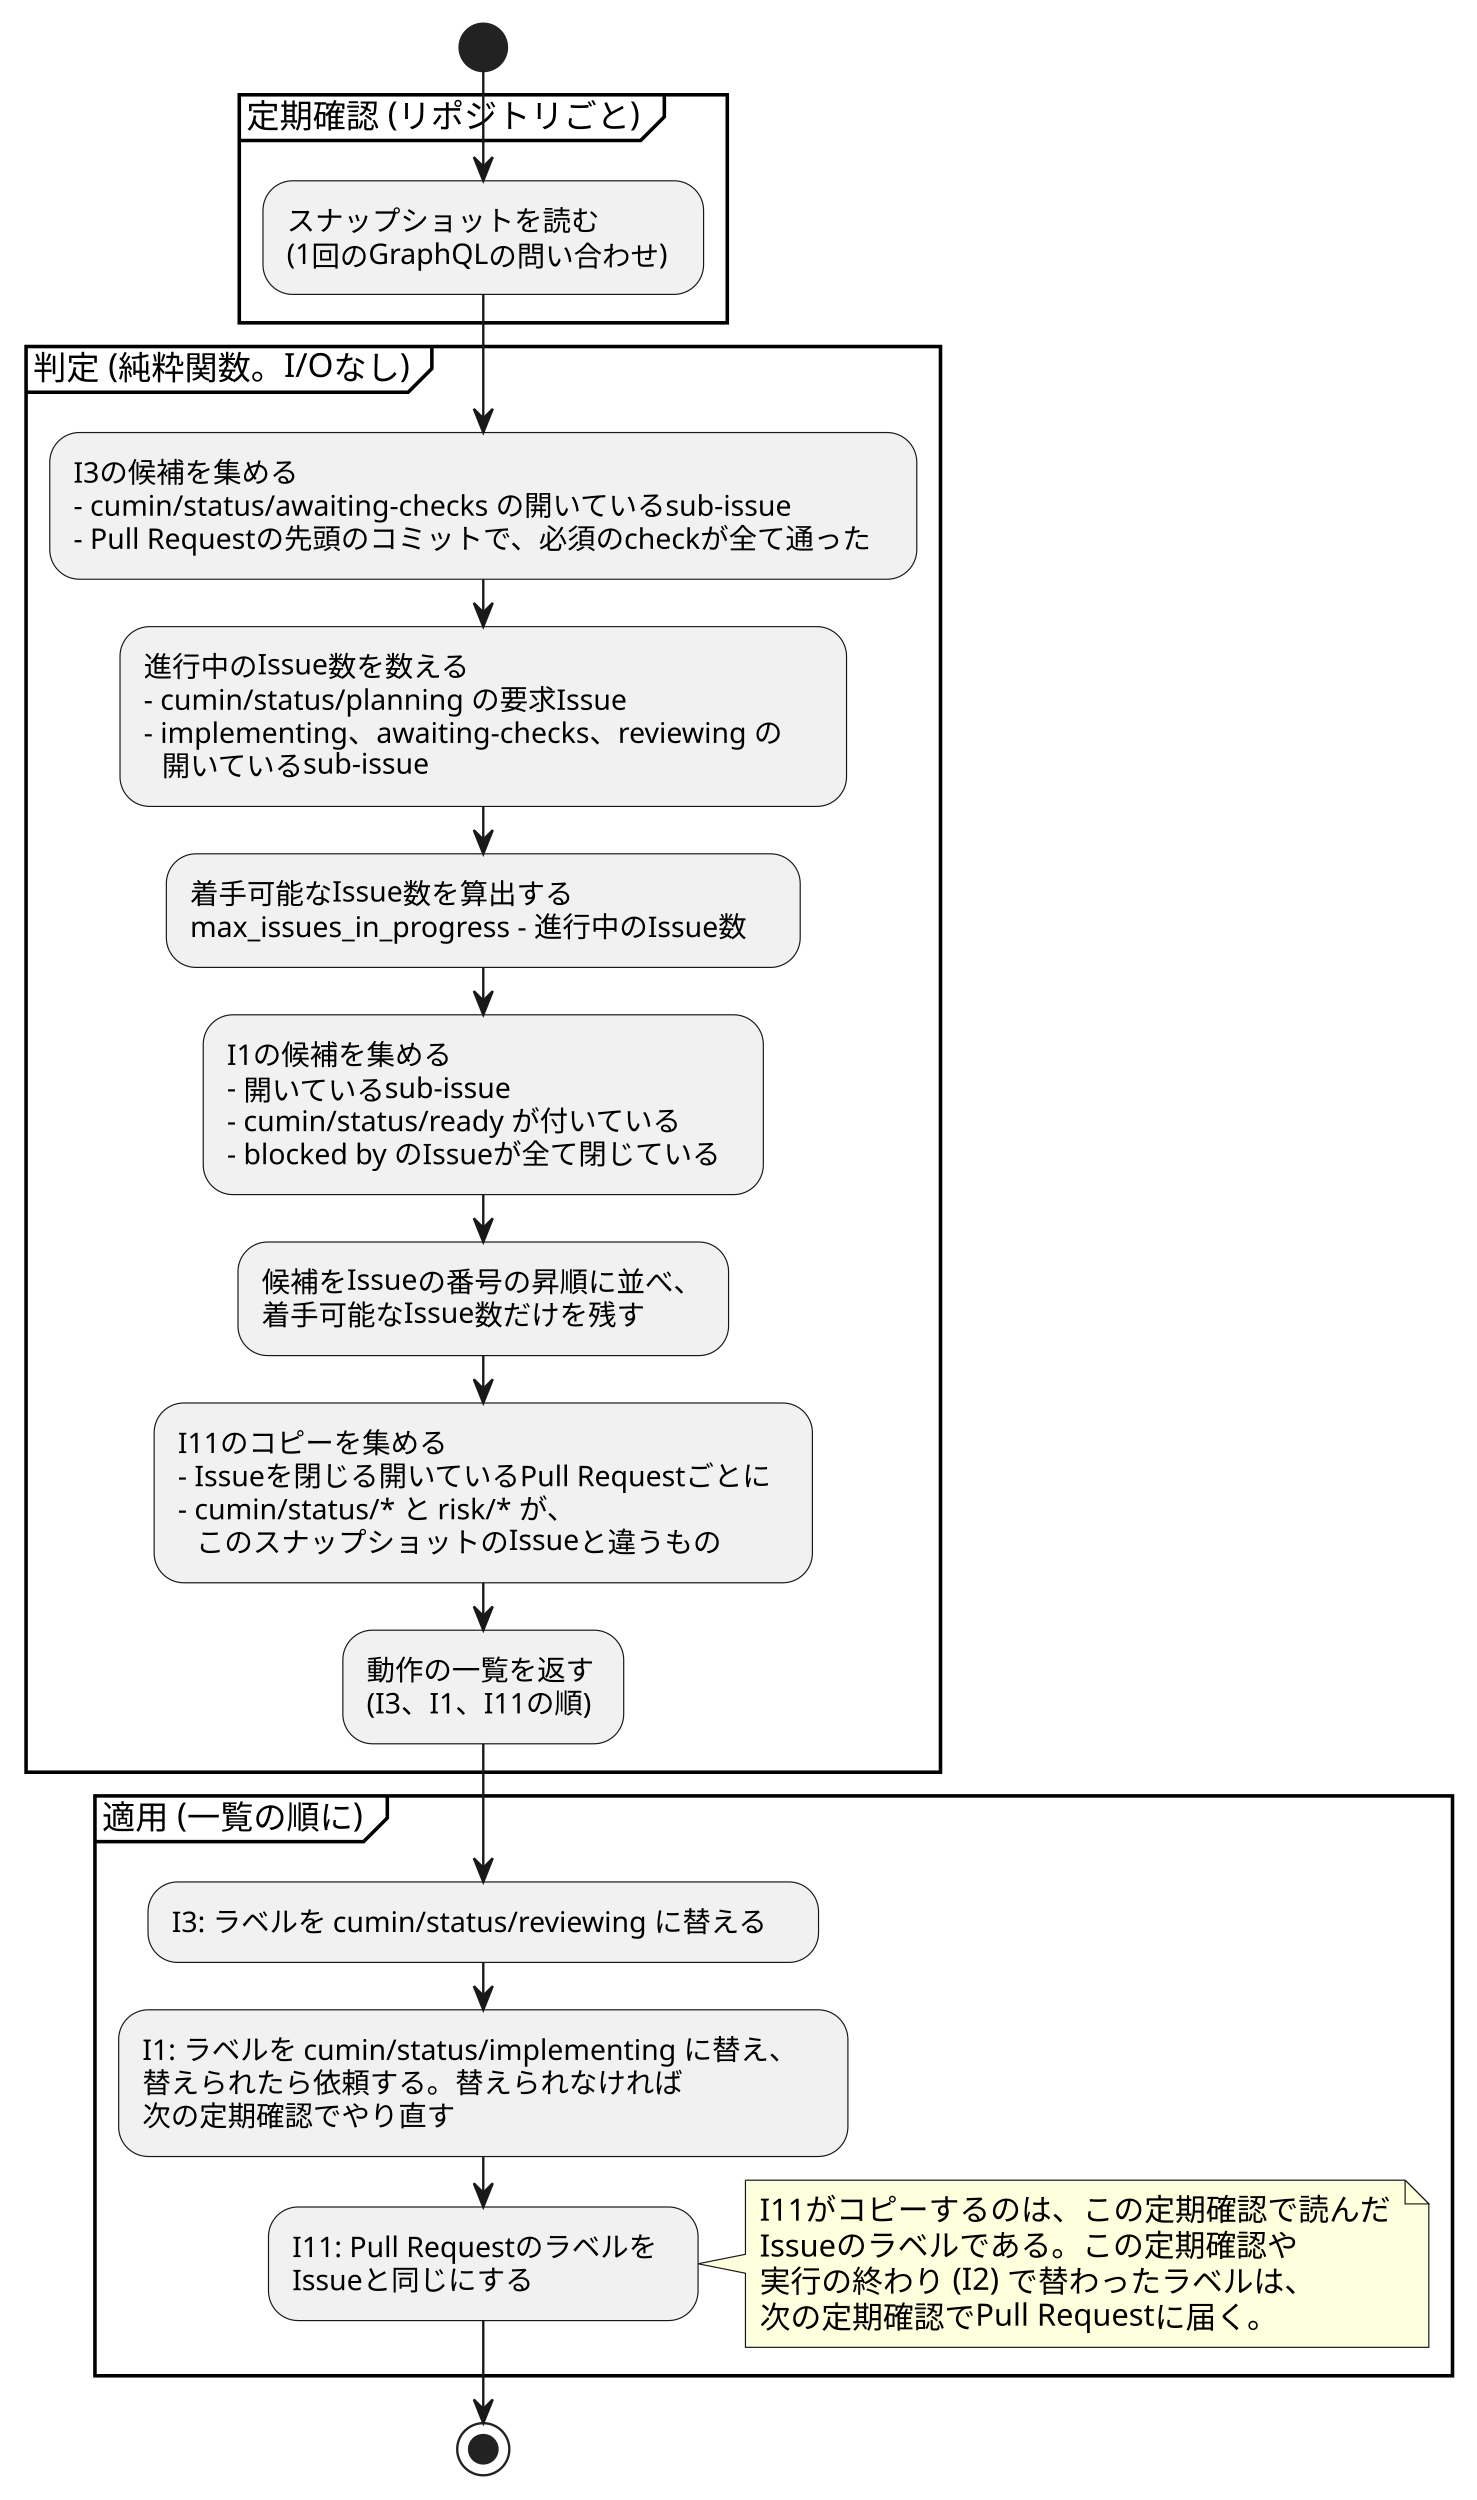
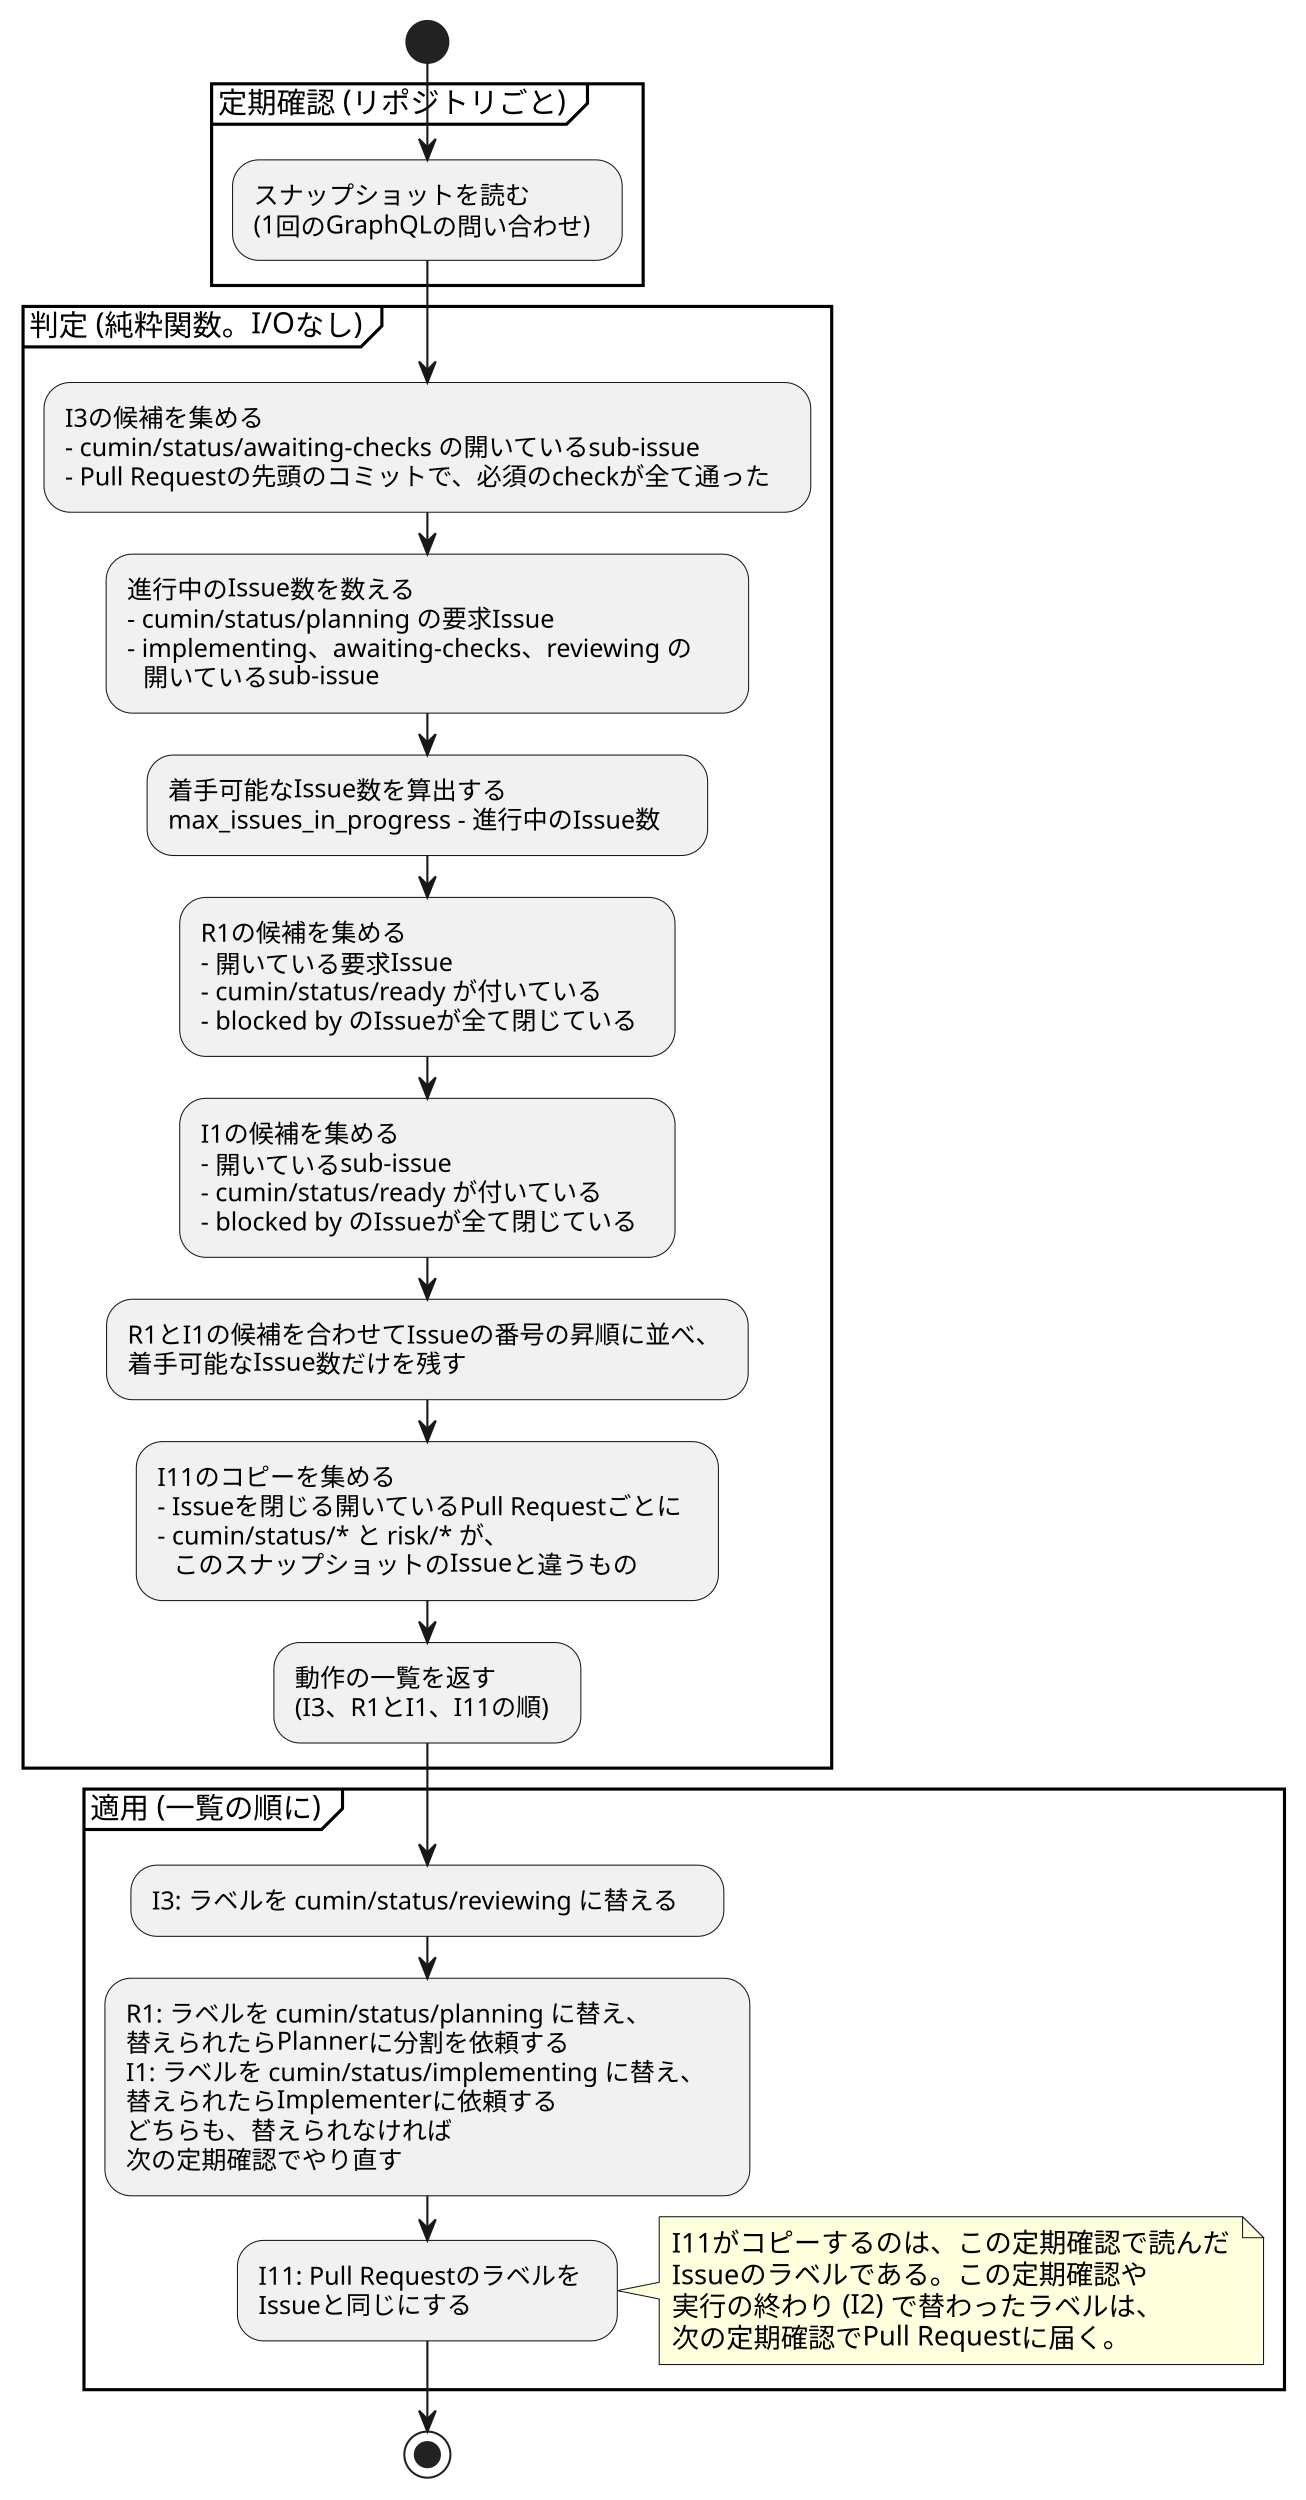
- <svg xmlns="http://www.w3.org/2000/svg" contentStyleType="text/css" data-diagram-type="ACTIVITY" height="1055px" preserveAspectRatio="none" style="width:623px;height:1055px;background:#FFFFFF;" version="1.1" viewBox="0 0 623 1055" width="623px" zoomAndPan="magnify">
+ <svg xmlns="http://www.w3.org/2000/svg" contentStyleType="text/css" data-diagram-type="ACTIVITY" height="1193px" preserveAspectRatio="none" style="width:623px;height:1193px;background:#FFFFFF;" version="1.1" viewBox="0 0 623 1193" width="623px" zoomAndPan="magnify">
  <defs />
  <g>
    <ellipse cx="203.943" cy="20" fill="#222222" rx="10" ry="10" style="stroke:#222222;stroke-width:1;" />
    <rect fill="none" height="96.234" style="stroke:#000000;stroke-width:1.5;" width="205.938" x="100.974" y="40" />
    <path d="M280.348,40 L280.348,49.297 L270.348,59.297 L100.974,59.297" fill="none" style="stroke:#000000;stroke-width:1.5;" />
    <text fill="#000000" font-family="sans-serif" font-size="14" lengthAdjust="spacing" textLength="169.373" x="103.974" y="53.995">定期確認 (リポジトリごと)</text>
    <rect fill="#F1F1F1" height="47.938" rx="12.5" ry="12.5" style="stroke:#181818;stroke-width:0.5;" width="185.938" x="110.974" y="76.297" />
    <text fill="#000000" font-family="sans-serif" font-size="12" lengthAdjust="spacing" textLength="132.001" x="120.974" y="97.436">スナップショットを読む</text>
    <text fill="#000000" font-family="sans-serif" font-size="12" lengthAdjust="spacing" textLength="165.938" x="120.974" y="111.404">(1回のGraphQLの問い合わせ)</text>
-     <rect fill="none" height="601.641" style="stroke:#000000;stroke-width:1.5;" width="385.887" x="11" y="146.234" />
+     <rect fill="none" height="697.516" style="stroke:#000000;stroke-width:1.5;" width="385.887" x="11" y="146.234" />
    <path d="M182.239,146.234 L182.239,155.531 L172.239,165.531 L11,165.531" fill="none" style="stroke:#000000;stroke-width:1.5;" />
    <text fill="#000000" font-family="sans-serif" font-size="14" lengthAdjust="spacing" textLength="161.239" x="14" y="160.23">判定 (純粋関数。I/Oなし)</text>
    <rect fill="#F1F1F1" height="61.906" rx="12.5" ry="12.5" style="stroke:#181818;stroke-width:0.5;" width="365.887" x="21" y="182.531" />
    <text fill="#000000" font-family="sans-serif" font-size="12" lengthAdjust="spacing" textLength="95.174" x="31" y="203.67">I3の候補を集める</text>
    <text fill="#000000" font-family="sans-serif" font-size="12" lengthAdjust="spacing" textLength="319.213" x="31" y="217.639">- cumin/status/awaiting-checks の開いているsub-issue</text>
    <text fill="#000000" font-family="sans-serif" font-size="12" lengthAdjust="spacing" textLength="345.887" x="31" y="231.607">- Pull Requestの先頭のコミットで、必須のcheckが全て通った</text>
    <rect fill="#F1F1F1" height="75.875" rx="12.5" ry="12.5" style="stroke:#181818;stroke-width:0.5;" width="306.594" x="50.646" y="264.438" />
    <text fill="#000000" font-family="sans-serif" font-size="12" lengthAdjust="spacing" textLength="139.032" x="60.646" y="285.576">進行中のIssue数を数える</text>
    <text fill="#000000" font-family="sans-serif" font-size="12" lengthAdjust="spacing" textLength="212.854" x="60.646" y="299.545">- cumin/status/planning の要求Issue</text>
    <text fill="#000000" font-family="sans-serif" font-size="12" lengthAdjust="spacing" textLength="286.594" x="60.646" y="313.514">- implementing、awaiting-checks、reviewing の</text>
    <text fill="#000000" font-family="sans-serif" font-size="12" lengthAdjust="spacing" textLength="116.631" x="68.275" y="327.482">開いているsub-issue</text>
    <rect fill="#F1F1F1" height="47.938" rx="12.5" ry="12.5" style="stroke:#181818;stroke-width:0.5;" width="267.483" x="70.202" y="360.312" />
    <text fill="#000000" font-family="sans-serif" font-size="12" lengthAdjust="spacing" textLength="163.032" x="80.202" y="381.451">着手可能なIssue数を算出する</text>
    <text fill="#000000" font-family="sans-serif" font-size="12" lengthAdjust="spacing" textLength="247.483" x="80.202" y="395.42">max_issues_in_progress - 進行中のIssue数</text>
    <rect fill="#F1F1F1" height="75.875" rx="12.5" ry="12.5" style="stroke:#181818;stroke-width:0.5;" width="236.364" x="85.761" y="428.25" />
-     <text fill="#000000" font-family="sans-serif" font-size="12" lengthAdjust="spacing" textLength="95.174" x="95.761" y="449.389">I1の候補を集める</text>
-     <text fill="#000000" font-family="sans-serif" font-size="12" lengthAdjust="spacing" textLength="124.776" x="95.761" y="463.357">- 開いているsub-issue</text>
+     <text fill="#000000" font-family="sans-serif" font-size="12" lengthAdjust="spacing" textLength="99.973" x="95.761" y="449.389">R1の候補を集める</text>
+     <text fill="#000000" font-family="sans-serif" font-size="12" lengthAdjust="spacing" textLength="123.176" x="95.761" y="463.357">- 開いている要求Issue</text>
    <text fill="#000000" font-family="sans-serif" font-size="12" lengthAdjust="spacing" textLength="200.139" x="95.761" y="477.326">- cumin/status/ready が付いている</text>
    <text fill="#000000" font-family="sans-serif" font-size="12" lengthAdjust="spacing" textLength="216.364" x="95.761" y="491.295">- blocked by のIssueが全て閉じている</text>
-     <rect fill="#F1F1F1" height="47.938" rx="12.5" ry="12.5" style="stroke:#181818;stroke-width:0.5;" width="207.032" x="100.427" y="524.125" />
-     <text fill="#000000" font-family="sans-serif" font-size="12" lengthAdjust="spacing" textLength="187.032" x="110.427" y="545.264">候補をIssueの番号の昇順に並べ、</text>
-     <text fill="#000000" font-family="sans-serif" font-size="12" lengthAdjust="spacing" textLength="163.032" x="110.427" y="559.232">着手可能なIssue数だけを残す</text>
-     <rect fill="#F1F1F1" height="75.875" rx="12.5" ry="12.5" style="stroke:#181818;stroke-width:0.5;" width="277.784" x="65.051" y="592.062" />
-     <text fill="#000000" font-family="sans-serif" font-size="12" lengthAdjust="spacing" textLength="114.809" x="75.051" y="613.201">I11のコピーを集める</text>
-     <text fill="#000000" font-family="sans-serif" font-size="12" lengthAdjust="spacing" textLength="257.784" x="75.051" y="627.17">- Issueを閉じる開いているPull Requestごとに</text>
-     <text fill="#000000" font-family="sans-serif" font-size="12" lengthAdjust="spacing" textLength="174.891" x="75.051" y="641.139">- cumin/status/* と risk/* が、</text>
-     <text fill="#000000" font-family="sans-serif" font-size="12" lengthAdjust="spacing" textLength="223.033" x="82.68" y="655.107">このスナップショットのIssueと違うもの</text>
-     <rect fill="#F1F1F1" height="47.938" rx="12.5" ry="12.5" style="stroke:#181818;stroke-width:0.5;" width="118.52" x="144.683" y="687.938" />
-     <text fill="#000000" font-family="sans-serif" font-size="12" lengthAdjust="spacing" textLength="96.001" x="154.683" y="709.076">動作の一覧を返す</text>
-     <text fill="#000000" font-family="sans-serif" font-size="12" lengthAdjust="spacing" textLength="98.52" x="154.683" y="723.045">(I3、I1、I11の順)</text>
-     <rect fill="none" height="244.703" style="stroke:#000000;stroke-width:1.5;" width="572.888" x="40.069" y="757.875" />
-     <path d="M163.442,757.875 L163.442,767.172 L153.442,777.172 L40.069,777.172" fill="none" style="stroke:#000000;stroke-width:1.5;" />
-     <text fill="#000000" font-family="sans-serif" font-size="14" lengthAdjust="spacing" textLength="113.374" x="43.069" y="771.87">適用 (一覧の順に)</text>
-     <rect fill="#F1F1F1" height="33.969" rx="12.5" ry="12.5" style="stroke:#181818;stroke-width:0.5;" width="282.958" x="62.464" y="794.172" />
-     <text fill="#000000" font-family="sans-serif" font-size="12" lengthAdjust="spacing" textLength="262.958" x="72.464" y="815.311">I3: ラベルを cumin/status/reviewing に替える</text>
-     <rect fill="#F1F1F1" height="61.906" rx="12.5" ry="12.5" style="stroke:#181818;stroke-width:0.5;" width="307.749" x="50.069" y="848.141" />
-     <text fill="#000000" font-family="sans-serif" font-size="12" lengthAdjust="spacing" textLength="287.749" x="60.069" y="869.279">I1: ラベルを cumin/status/implementing に替え、</text>
-     <text fill="#000000" font-family="sans-serif" font-size="12" lengthAdjust="spacing" textLength="228.002" x="60.069" y="883.248">替えられたら依頼する。替えられなければ</text>
-     <text fill="#000000" font-family="sans-serif" font-size="12" lengthAdjust="spacing" textLength="132.001" x="60.069" y="897.217">次の定期確認でやり直す</text>
-     <path d="M314.58,920.047 L314.58,951.312 L294.58,955.312 L314.58,959.312 L314.58,990.578 A0,0 0 0 0 314.58,990.578 L602.957,990.578 A0,0 0 0 0 602.957,990.578 L602.957,930.047 L592.957,920.047 L314.58,920.047 A0,0 0 0 0 314.58,920.047" fill="#FEFFDD" style="stroke:#181818;stroke-width:0.5;" />
-     <path d="M592.957,920.047 L592.957,930.047 L602.957,930.047 L592.957,920.047" fill="#FEFFDD" style="stroke:#181818;stroke-width:0.5;" />
-     <text fill="#000000" font-family="sans-serif" font-size="13" lengthAdjust="spacing" textLength="267.376" x="320.58" y="937.114">I11がコピーするのは、この定期確認で読んだ</text>
-     <text fill="#000000" font-family="sans-serif" font-size="13" lengthAdjust="spacing" textLength="228.617" x="320.58" y="952.247">Issueのラベルである。この定期確認や</text>
-     <text fill="#000000" font-family="sans-serif" font-size="13" lengthAdjust="spacing" textLength="238.513" x="320.58" y="967.379">実行の終わり (I2) で替わったラベルは、</text>
-     <text fill="#000000" font-family="sans-serif" font-size="13" lengthAdjust="spacing" textLength="223.825" x="320.58" y="982.512">次の定期確認でPull Requestに届く。</text>
-     <rect fill="#F1F1F1" height="47.938" rx="12.5" ry="12.5" style="stroke:#181818;stroke-width:0.5;" width="181.274" x="113.306" y="931.344" />
-     <text fill="#000000" font-family="sans-serif" font-size="12" lengthAdjust="spacing" textLength="161.274" x="123.306" y="952.482">I11: Pull Requestのラベルを</text>
-     <text fill="#000000" font-family="sans-serif" font-size="12" lengthAdjust="spacing" textLength="103.032" x="123.306" y="966.451">Issueと同じにする</text>
-     <ellipse cx="203.943" cy="1033.578" fill="none" rx="11" ry="11" style="stroke:#222222;stroke-width:1;" />
-     <ellipse cx="203.943" cy="1033.578" fill="#222222" rx="6" ry="6" style="stroke:#222222;stroke-width:1;" />
+     <rect fill="#F1F1F1" height="75.875" rx="12.5" ry="12.5" style="stroke:#181818;stroke-width:0.5;" width="236.364" x="85.761" y="524.125" />
+     <text fill="#000000" font-family="sans-serif" font-size="12" lengthAdjust="spacing" textLength="95.174" x="95.761" y="545.264">I1の候補を集める</text>
+     <text fill="#000000" font-family="sans-serif" font-size="12" lengthAdjust="spacing" textLength="124.776" x="95.761" y="559.232">- 開いているsub-issue</text>
+     <text fill="#000000" font-family="sans-serif" font-size="12" lengthAdjust="spacing" textLength="200.139" x="95.761" y="573.201">- cumin/status/ready が付いている</text>
+     <text fill="#000000" font-family="sans-serif" font-size="12" lengthAdjust="spacing" textLength="216.364" x="95.761" y="587.17">- blocked by のIssueが全て閉じている</text>
+     <rect fill="#F1F1F1" height="47.938" rx="12.5" ry="12.5" style="stroke:#181818;stroke-width:0.5;" width="306.18" x="50.853" y="620" />
+     <text fill="#000000" font-family="sans-serif" font-size="12" lengthAdjust="spacing" textLength="286.18" x="60.853" y="641.139">R1とI1の候補を合わせてIssueの番号の昇順に並べ、</text>
+     <text fill="#000000" font-family="sans-serif" font-size="12" lengthAdjust="spacing" textLength="163.032" x="60.853" y="655.107">着手可能なIssue数だけを残す</text>
+     <rect fill="#F1F1F1" height="75.875" rx="12.5" ry="12.5" style="stroke:#181818;stroke-width:0.5;" width="277.784" x="65.051" y="687.938" />
+     <text fill="#000000" font-family="sans-serif" font-size="12" lengthAdjust="spacing" textLength="114.809" x="75.051" y="709.076">I11のコピーを集める</text>
+     <text fill="#000000" font-family="sans-serif" font-size="12" lengthAdjust="spacing" textLength="257.784" x="75.051" y="723.045">- Issueを閉じる開いているPull Requestごとに</text>
+     <text fill="#000000" font-family="sans-serif" font-size="12" lengthAdjust="spacing" textLength="174.891" x="75.051" y="737.014">- cumin/status/* と risk/* が、</text>
+     <text fill="#000000" font-family="sans-serif" font-size="12" lengthAdjust="spacing" textLength="223.033" x="82.68" y="750.982">このスナップショットのIssueと違うもの</text>
+     <rect fill="#F1F1F1" height="47.938" rx="12.5" ry="12.5" style="stroke:#181818;stroke-width:0.5;" width="146.493" x="130.697" y="783.812" />
+     <text fill="#000000" font-family="sans-serif" font-size="12" lengthAdjust="spacing" textLength="96.001" x="140.697" y="804.951">動作の一覧を返す</text>
+     <text fill="#000000" font-family="sans-serif" font-size="12" lengthAdjust="spacing" textLength="126.493" x="140.697" y="818.92">(I3、R1とI1、I11の順)</text>
+     <rect fill="none" height="286.609" style="stroke:#000000;stroke-width:1.5;" width="572.888" x="40.069" y="853.75" />
+     <path d="M163.442,853.75 L163.442,863.047 L153.442,873.047 L40.069,873.047" fill="none" style="stroke:#000000;stroke-width:1.5;" />
+     <text fill="#000000" font-family="sans-serif" font-size="14" lengthAdjust="spacing" textLength="113.374" x="43.069" y="867.745">適用 (一覧の順に)</text>
+     <rect fill="#F1F1F1" height="33.969" rx="12.5" ry="12.5" style="stroke:#181818;stroke-width:0.5;" width="282.958" x="62.464" y="890.047" />
+     <text fill="#000000" font-family="sans-serif" font-size="12" lengthAdjust="spacing" textLength="262.958" x="72.464" y="911.186">I3: ラベルを cumin/status/reviewing に替える</text>
+     <rect fill="#F1F1F1" height="103.812" rx="12.5" ry="12.5" style="stroke:#181818;stroke-width:0.5;" width="307.749" x="50.069" y="944.016" />
+     <text fill="#000000" font-family="sans-serif" font-size="12" lengthAdjust="spacing" textLength="261.323" x="60.069" y="965.154">R1: ラベルを cumin/status/planning に替え、</text>
+     <text fill="#000000" font-family="sans-serif" font-size="12" lengthAdjust="spacing" textLength="213.452" x="60.069" y="979.123">替えられたらPlannerに分割を依頼する</text>
+     <text fill="#000000" font-family="sans-serif" font-size="12" lengthAdjust="spacing" textLength="287.749" x="60.069" y="993.092">I1: ラベルを cumin/status/implementing に替え、</text>
+     <text fill="#000000" font-family="sans-serif" font-size="12" lengthAdjust="spacing" textLength="209.263" x="60.069" y="1007.061">替えられたらImplementerに依頼する</text>
+     <text fill="#000000" font-family="sans-serif" font-size="12" lengthAdjust="spacing" textLength="156.001" x="60.069" y="1021.029">どちらも、替えられなければ</text>
+     <text fill="#000000" font-family="sans-serif" font-size="12" lengthAdjust="spacing" textLength="132.001" x="60.069" y="1034.998">次の定期確認でやり直す</text>
+     <path d="M314.58,1057.828 L314.58,1089.094 L294.58,1093.094 L314.58,1097.094 L314.58,1128.359 A0,0 0 0 0 314.58,1128.359 L602.957,1128.359 A0,0 0 0 0 602.957,1128.359 L602.957,1067.828 L592.957,1057.828 L314.58,1057.828 A0,0 0 0 0 314.58,1057.828" fill="#FEFFDD" style="stroke:#181818;stroke-width:0.5;" />
+     <path d="M592.957,1057.828 L592.957,1067.828 L602.957,1067.828 L592.957,1057.828" fill="#FEFFDD" style="stroke:#181818;stroke-width:0.5;" />
+     <text fill="#000000" font-family="sans-serif" font-size="13" lengthAdjust="spacing" textLength="267.376" x="320.58" y="1074.895">I11がコピーするのは、この定期確認で読んだ</text>
+     <text fill="#000000" font-family="sans-serif" font-size="13" lengthAdjust="spacing" textLength="228.617" x="320.58" y="1090.028">Issueのラベルである。この定期確認や</text>
+     <text fill="#000000" font-family="sans-serif" font-size="13" lengthAdjust="spacing" textLength="238.513" x="320.58" y="1105.161">実行の終わり (I2) で替わったラベルは、</text>
+     <text fill="#000000" font-family="sans-serif" font-size="13" lengthAdjust="spacing" textLength="223.825" x="320.58" y="1120.293">次の定期確認でPull Requestに届く。</text>
+     <rect fill="#F1F1F1" height="47.938" rx="12.5" ry="12.5" style="stroke:#181818;stroke-width:0.5;" width="181.274" x="113.306" y="1069.125" />
+     <text fill="#000000" font-family="sans-serif" font-size="12" lengthAdjust="spacing" textLength="161.274" x="123.306" y="1090.264">I11: Pull Requestのラベルを</text>
+     <text fill="#000000" font-family="sans-serif" font-size="12" lengthAdjust="spacing" textLength="103.032" x="123.306" y="1104.232">Issueと同じにする</text>
+     <ellipse cx="203.943" cy="1171.359" fill="none" rx="11" ry="11" style="stroke:#222222;stroke-width:1;" />
+     <ellipse cx="203.943" cy="1171.359" fill="#222222" rx="6" ry="6" style="stroke:#222222;stroke-width:1;" />
    <line style="stroke:#181818;stroke-width:1;" x1="203.943" x2="203.943" y1="30" y2="76.297" />
    <polygon fill="#181818" points="199.943,66.297,203.943,76.297,207.943,66.297,203.943,70.297" style="stroke:#181818;stroke-width:1;" />
    <line style="stroke:#181818;stroke-width:1;" x1="203.943" x2="203.943" y1="244.438" y2="264.438" />
    <polygon fill="#181818" points="199.943,254.438,203.943,264.438,207.943,254.438,203.943,258.438" style="stroke:#181818;stroke-width:1;" />
    <line style="stroke:#181818;stroke-width:1;" x1="203.943" x2="203.943" y1="340.312" y2="360.312" />
    <polygon fill="#181818" points="199.943,350.312,203.943,360.312,207.943,350.312,203.943,354.312" style="stroke:#181818;stroke-width:1;" />
    <line style="stroke:#181818;stroke-width:1;" x1="203.943" x2="203.943" y1="408.25" y2="428.25" />
    <polygon fill="#181818" points="199.943,418.25,203.943,428.25,207.943,418.25,203.943,422.25" style="stroke:#181818;stroke-width:1;" />
    <line style="stroke:#181818;stroke-width:1;" x1="203.943" x2="203.943" y1="504.125" y2="524.125" />
    <polygon fill="#181818" points="199.943,514.125,203.943,524.125,207.943,514.125,203.943,518.125" style="stroke:#181818;stroke-width:1;" />
-     <line style="stroke:#181818;stroke-width:1;" x1="203.943" x2="203.943" y1="572.062" y2="592.062" />
-     <polygon fill="#181818" points="199.943,582.062,203.943,592.062,207.943,582.062,203.943,586.062" style="stroke:#181818;stroke-width:1;" />
+     <line style="stroke:#181818;stroke-width:1;" x1="203.943" x2="203.943" y1="600" y2="620" />
+     <polygon fill="#181818" points="199.943,610,203.943,620,207.943,610,203.943,614" style="stroke:#181818;stroke-width:1;" />
    <line style="stroke:#181818;stroke-width:1;" x1="203.943" x2="203.943" y1="667.938" y2="687.938" />
    <polygon fill="#181818" points="199.943,677.938,203.943,687.938,207.943,677.938,203.943,681.938" style="stroke:#181818;stroke-width:1;" />
+     <line style="stroke:#181818;stroke-width:1;" x1="203.943" x2="203.943" y1="763.812" y2="783.812" />
+     <polygon fill="#181818" points="199.943,773.812,203.943,783.812,207.943,773.812,203.943,777.812" style="stroke:#181818;stroke-width:1;" />
    <line style="stroke:#181818;stroke-width:1;" x1="203.943" x2="203.943" y1="124.234" y2="182.531" />
    <polygon fill="#181818" points="199.943,172.531,203.943,182.531,207.943,172.531,203.943,176.531" style="stroke:#181818;stroke-width:1;" />
-     <line style="stroke:#181818;stroke-width:1;" x1="203.943" x2="203.943" y1="828.141" y2="848.141" />
-     <polygon fill="#181818" points="199.943,838.141,203.943,848.141,207.943,838.141,203.943,842.141" style="stroke:#181818;stroke-width:1;" />
-     <line style="stroke:#181818;stroke-width:1;" x1="203.943" x2="203.943" y1="910.047" y2="931.344" />
-     <polygon fill="#181818" points="199.943,921.344,203.943,931.344,207.943,921.344,203.943,925.344" style="stroke:#181818;stroke-width:1;" />
-     <line style="stroke:#181818;stroke-width:1;" x1="203.943" x2="203.943" y1="735.875" y2="794.172" />
-     <polygon fill="#181818" points="199.943,784.172,203.943,794.172,207.943,784.172,203.943,788.172" style="stroke:#181818;stroke-width:1;" />
-     <line style="stroke:#181818;stroke-width:1;" x1="203.943" x2="203.943" y1="979.281" y2="1022.578" />
-     <polygon fill="#181818" points="199.943,1012.578,203.943,1022.578,207.943,1012.578,203.943,1016.578" style="stroke:#181818;stroke-width:1;" />
+     <line style="stroke:#181818;stroke-width:1;" x1="203.943" x2="203.943" y1="924.016" y2="944.016" />
+     <polygon fill="#181818" points="199.943,934.016,203.943,944.016,207.943,934.016,203.943,938.016" style="stroke:#181818;stroke-width:1;" />
+     <line style="stroke:#181818;stroke-width:1;" x1="203.943" x2="203.943" y1="1047.828" y2="1069.125" />
+     <polygon fill="#181818" points="199.943,1059.125,203.943,1069.125,207.943,1059.125,203.943,1063.125" style="stroke:#181818;stroke-width:1;" />
+     <line style="stroke:#181818;stroke-width:1;" x1="203.943" x2="203.943" y1="831.75" y2="890.047" />
+     <polygon fill="#181818" points="199.943,880.047,203.943,890.047,207.943,880.047,203.943,884.047" style="stroke:#181818;stroke-width:1;" />
+     <line style="stroke:#181818;stroke-width:1;" x1="203.943" x2="203.943" y1="1117.062" y2="1160.359" />
+     <polygon fill="#181818" points="199.943,1150.359,203.943,1160.359,207.943,1150.359,203.943,1154.359" style="stroke:#181818;stroke-width:1;" />
  </g>
</svg>
